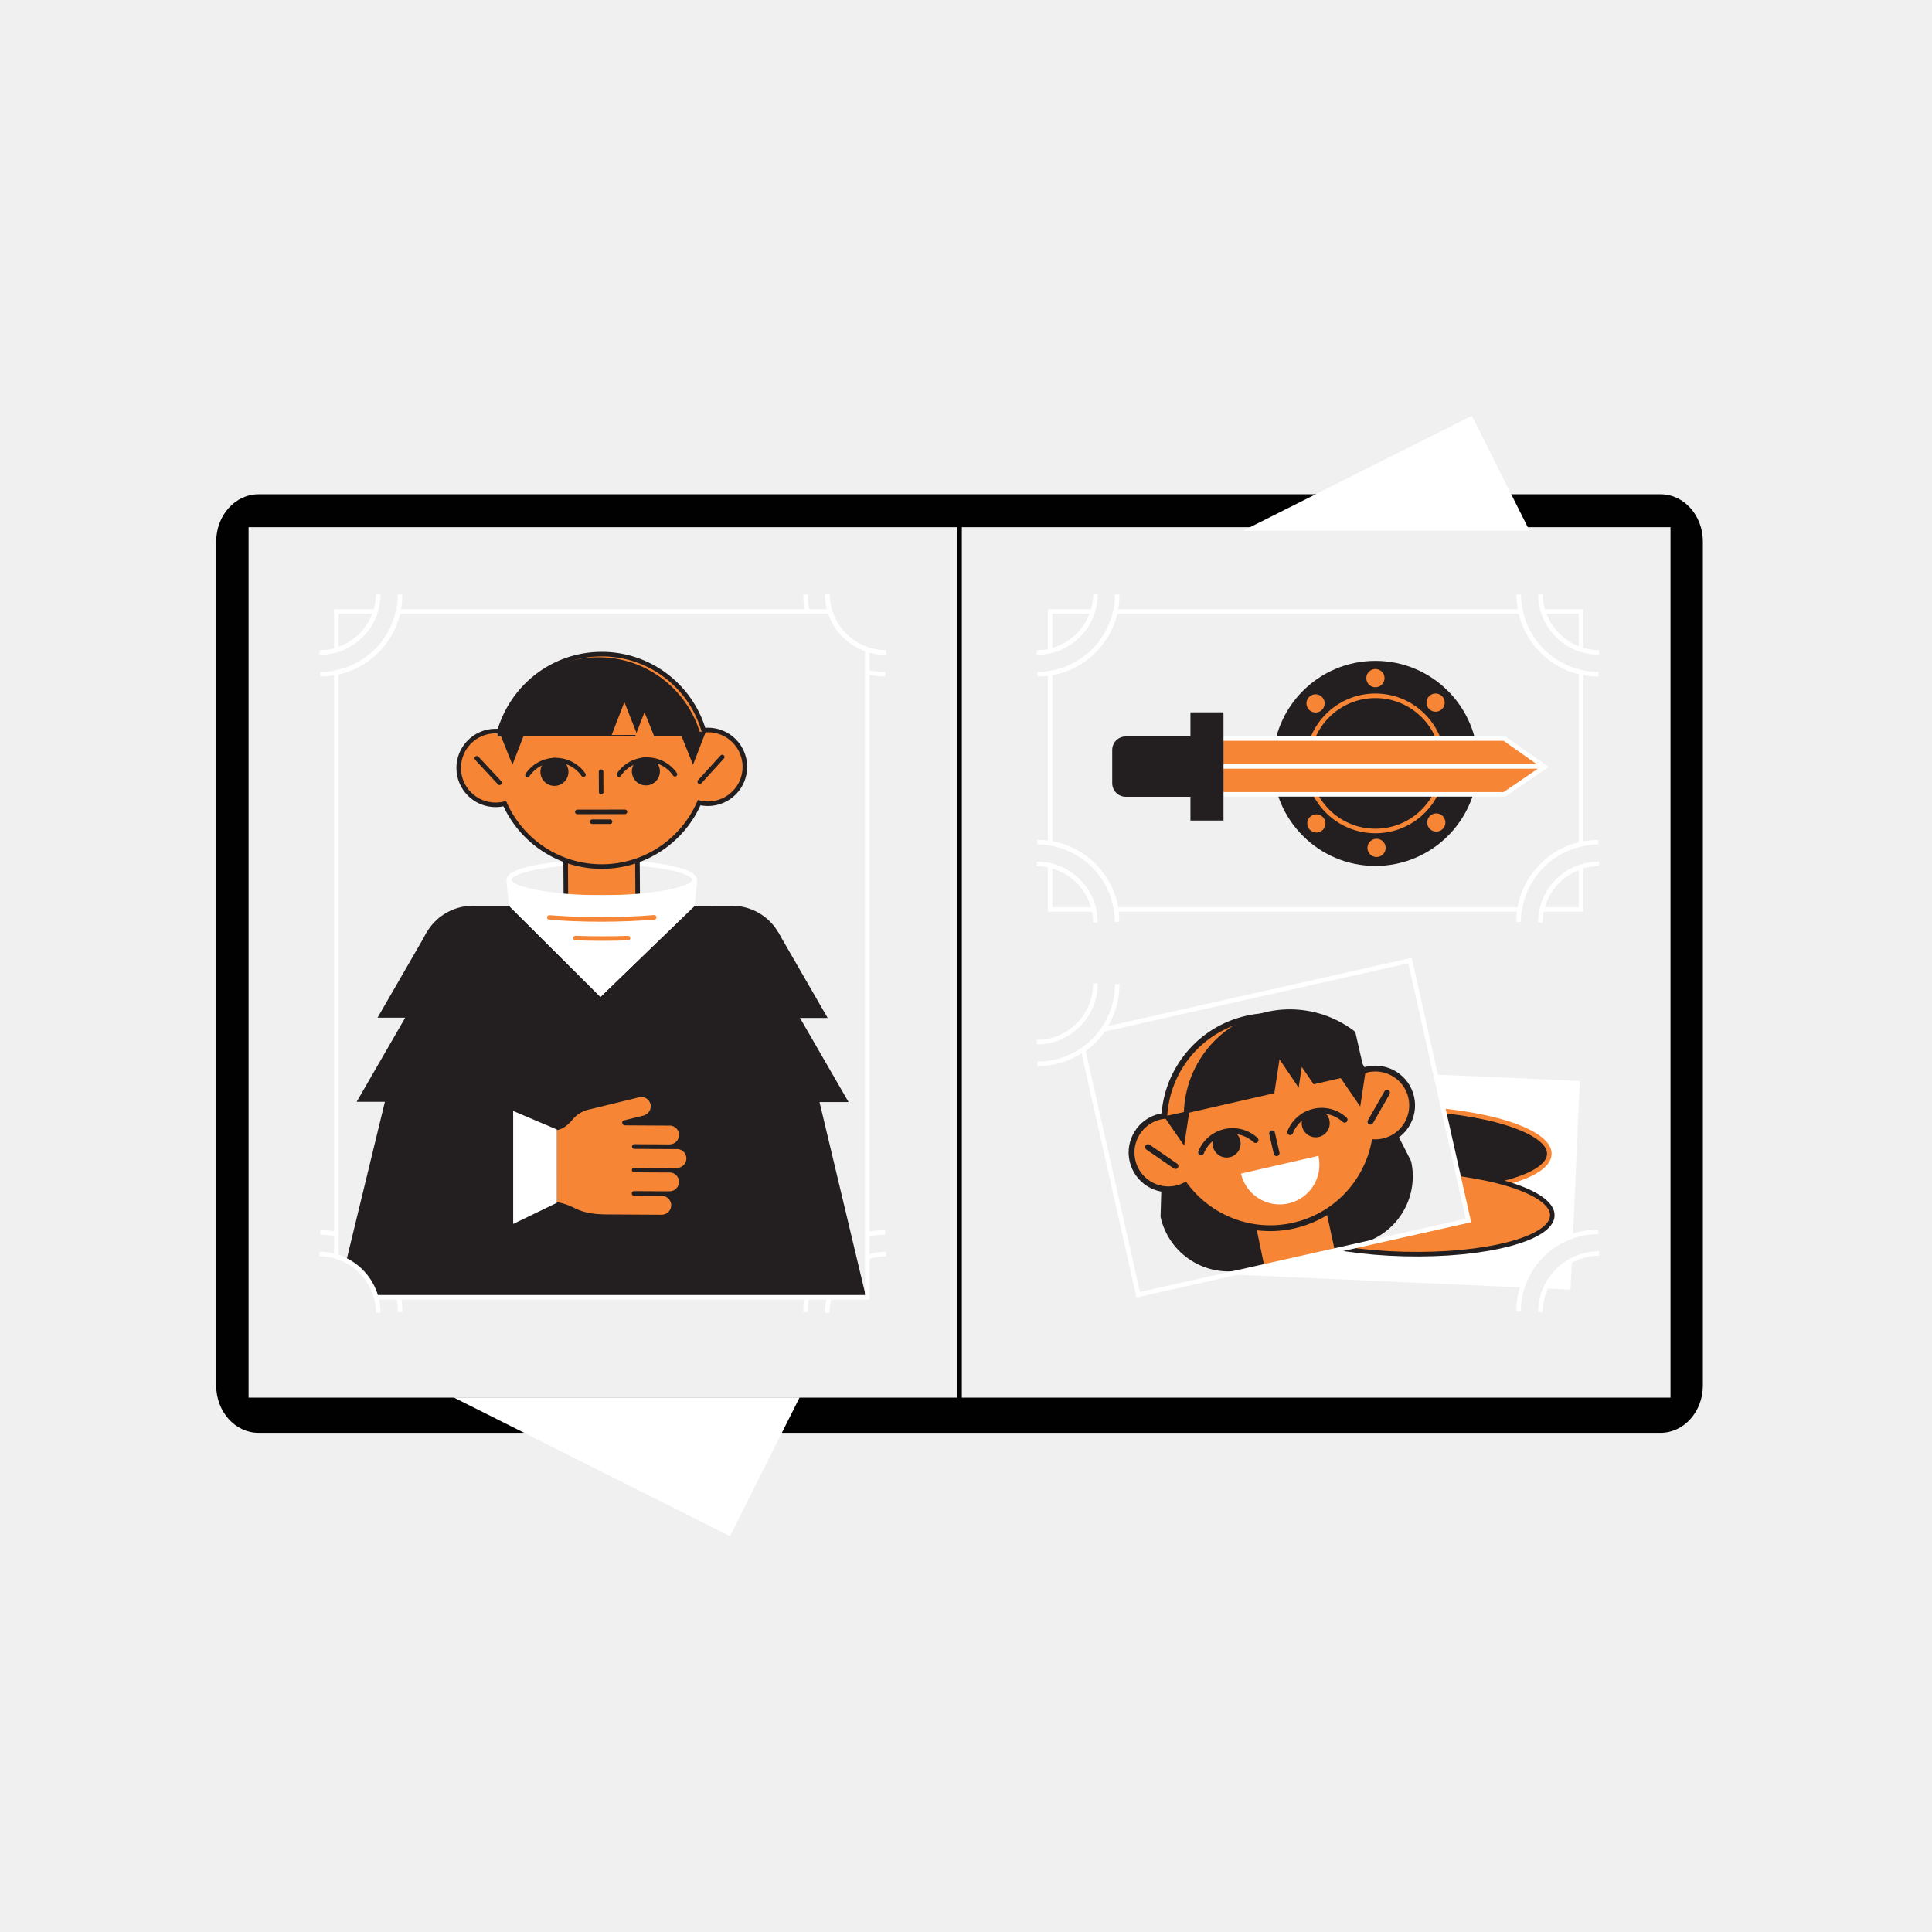
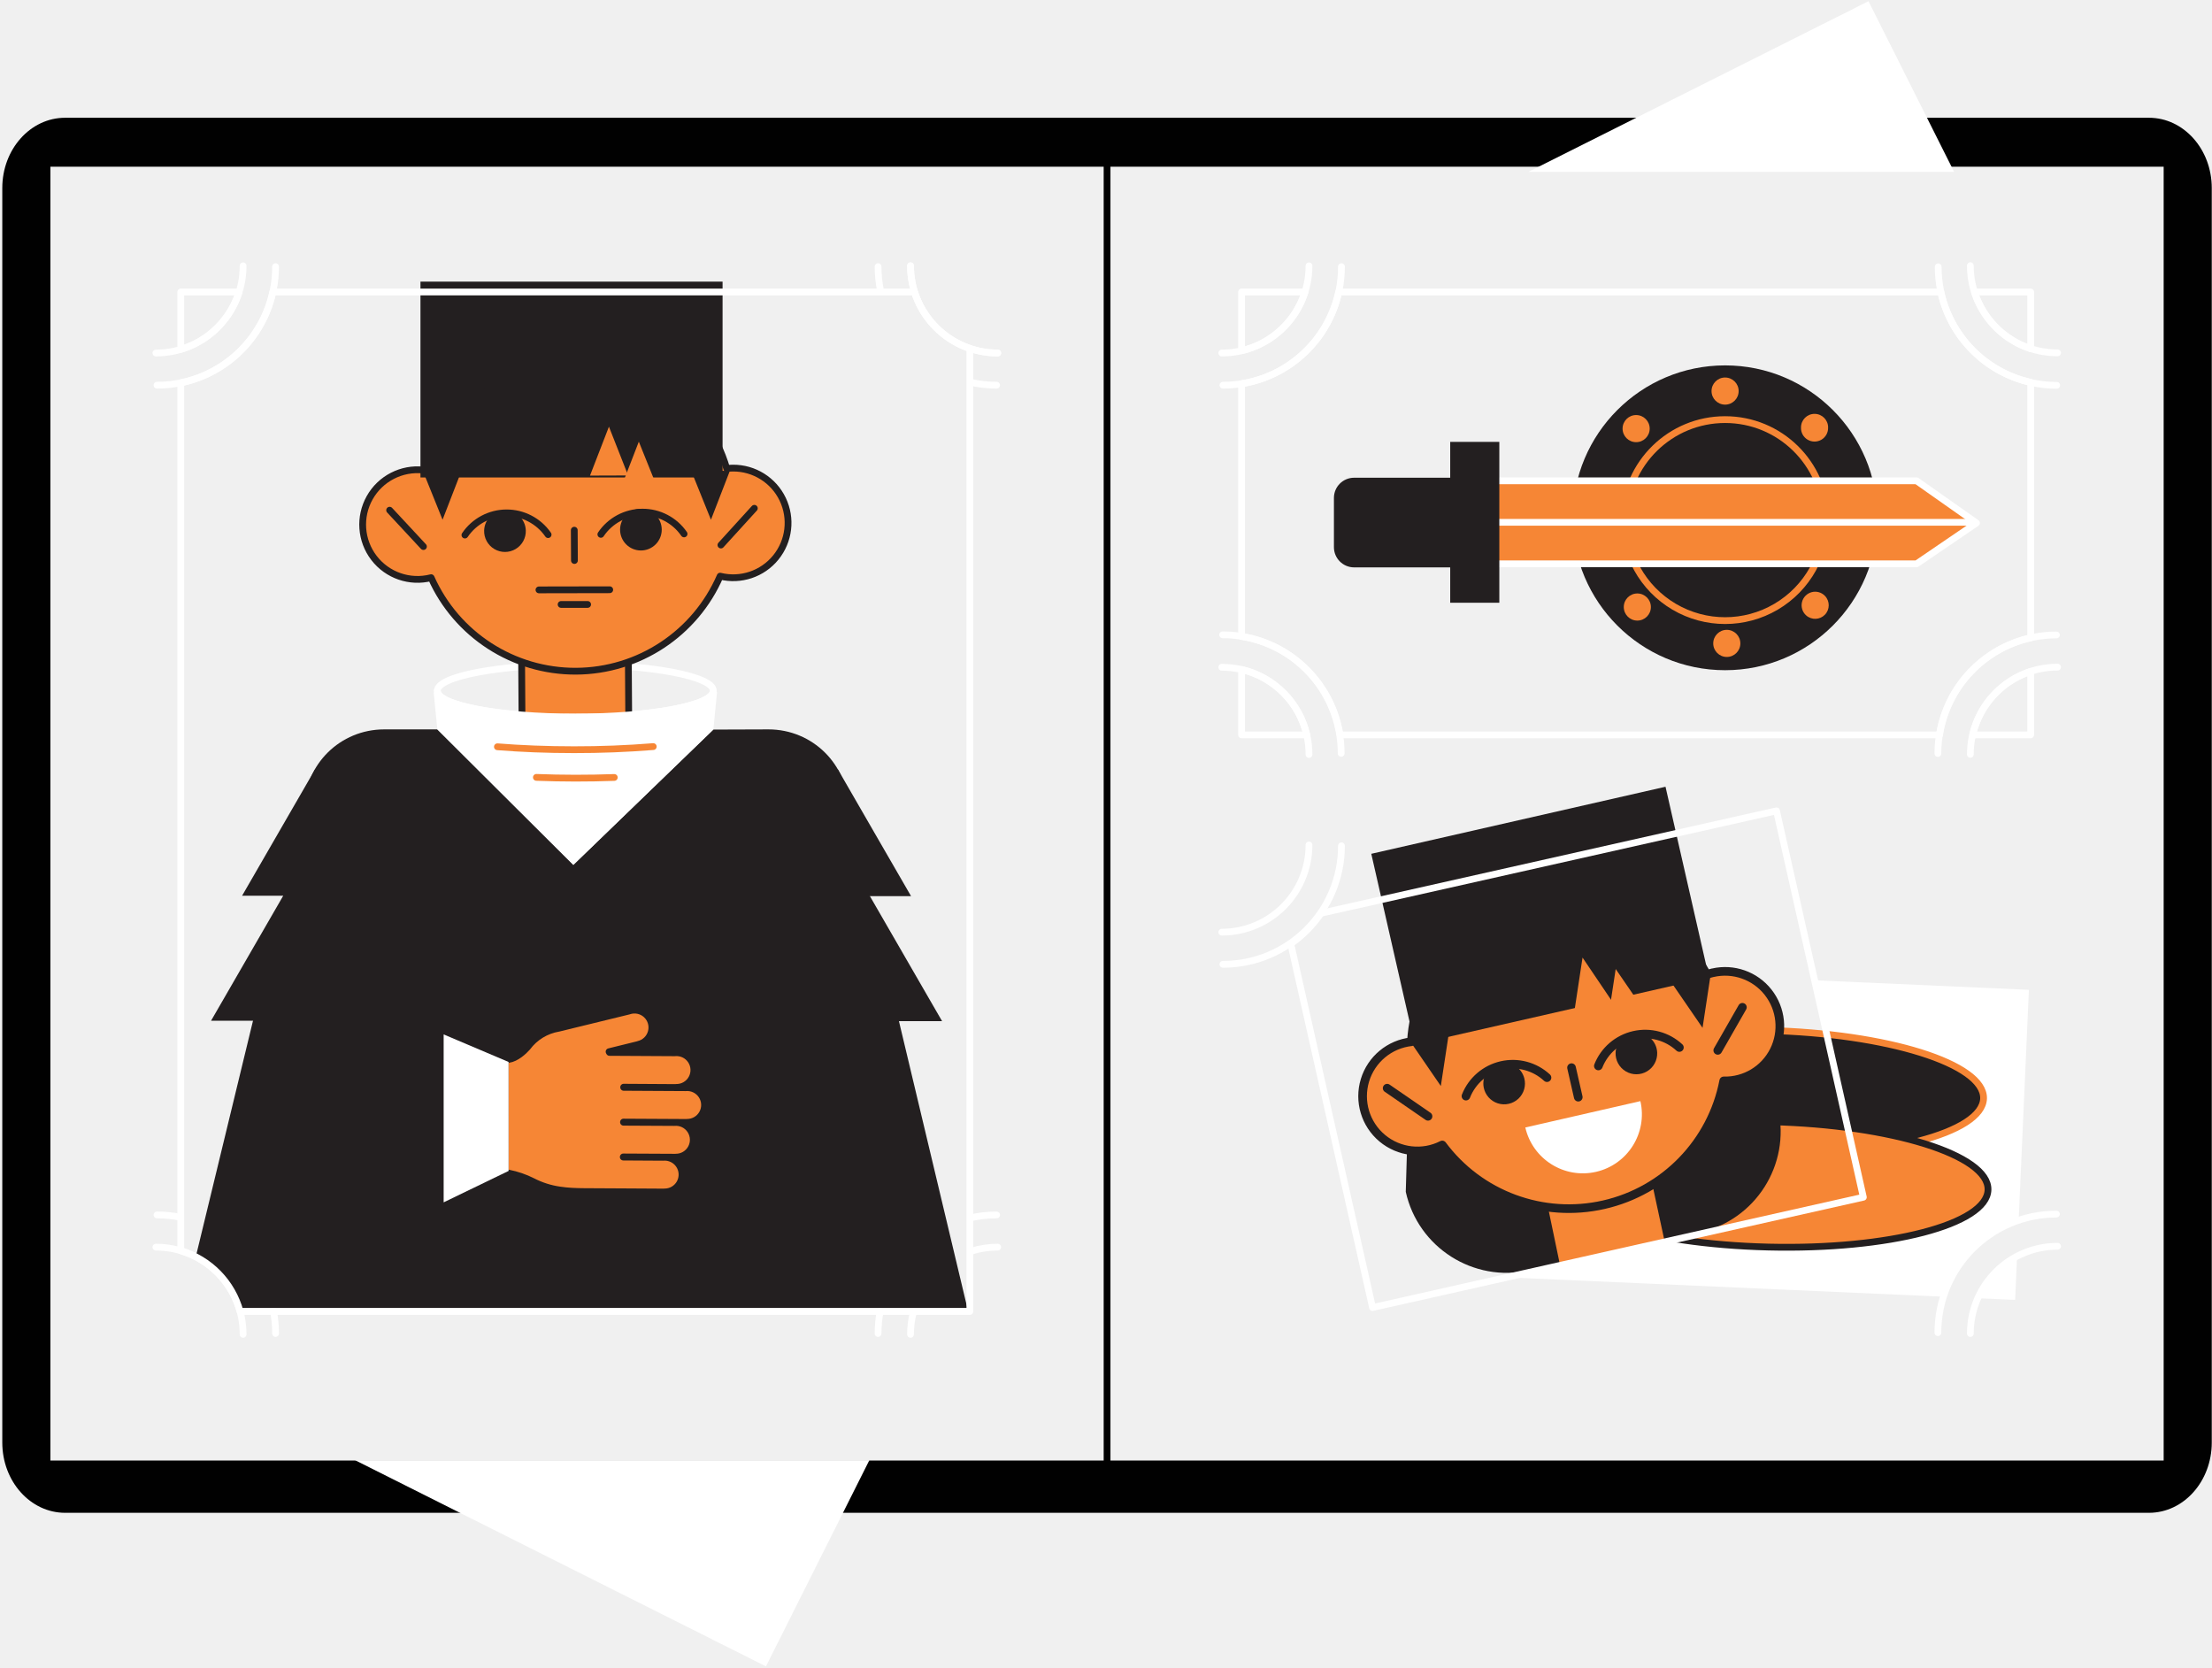
- <svg xmlns="http://www.w3.org/2000/svg" xmlns:xlink="http://www.w3.org/1999/xlink" width="1080" height="1080">
-   <defs>
-     <path id="a" d="M850.992 719.684c4.297-13.52 14.868-24.236 28.293-28.744l3.848-86.672-80.608-3.578 18.339 81.58-134.034 30.126 164.162 7.288z" />
-   </defs>
-   <use xlink:href="#a" overflow="visible" fill="#FFF" />
-   <clipPath id="b">
-     <use xlink:href="#a" overflow="visible" />
-   </clipPath>
-   <g clip-path="url(#b)" stroke-width="2.548" stroke-miterlimit="10">
-     <ellipse transform="rotate(1.403 783.903 642.8)" fill="#231F20" stroke="#F68635" cx="783.95" cy="643.096" rx="82.162" ry="23.566" />
-     <ellipse transform="rotate(1.403 785.586 677.157)" fill="#F68635" stroke="#231F20" cx="785.62" cy="677.453" rx="82.161" ry="23.566" />
+ <svg xmlns="http://www.w3.org/2000/svg" viewBox="0 0 832 627">
+   <path fill="#fff" d="M731 487.68a44.68 44.68 0 0 1 28.28-28.74l3.85-86.67-80.6-3.58 18.33 81.58-134.03 30.13Z" />
+   <g stroke-linecap="round" stroke-linejoin="round" stroke-width="2.55">
+     <path fill="#231f20" stroke="#f68635" d="M746.08 413.1c-.32 13.02-37.35 22.67-82.71 21.56-45.37-1.12-81.88-12.56-81.57-25.58.32-13 37.36-22.65 82.72-21.54 45.36 1.1 81.88 12.56 81.56 25.57Z" />
+     <path fill="#f68635" stroke="#231f20" d="M747.75 447.46c-.32 13.02-37.35 22.66-82.71 21.55-45.37-1.1-81.88-12.56-81.56-25.57.31-13 37.35-22.66 82.71-21.55 45.36 1.12 81.88 12.56 81.56 25.57Z" />
  </g>
-   <path fill="#FFF" d="M863.908 720.258l14.048.623.729-16.412a32.904 32.904 0 00-14.777 15.789z" />
-   <path fill="#231F20" d="M763.135 598.629l25.688 50.48c4.661 20.975-8.564 41.758-29.539 46.42l-64.109 14.246c-20.978 4.662-41.762-8.564-46.422-29.539l1.672-56.992" />
-   <path fill="#F68635" d="M706.657 707.246l-7.282-34.918 39.092-8.902 7.574 35.115" />
-   <defs>
-     <path id="c" d="M764.229 597.842a20.52 20.52 0 00-2.245.65c-12.466-22.514-38.707-35.074-65.058-29.074-26.349 5.998-44.567 28.682-46.056 54.369a21.09 21.09 0 00-2.308.387c-11.091 2.523-18.033 13.562-15.509 24.65 2.524 11.096 13.562 18.037 24.652 15.512a20.65 20.65 0 004.76-1.719c13.593 18.285 37.148 27.848 60.793 22.469 23.643-5.385 40.738-24.203 45.078-46.57a20.642 20.642 0 005.033-.512c11.092-2.523 18.035-13.562 15.512-24.65-2.523-11.094-13.562-18.036-24.652-15.512z" />
-   </defs>
-   <use xlink:href="#c" overflow="visible" fill="#F68635" />
-   <clipPath id="d">
-     <use xlink:href="#c" overflow="visible" />
-   </clipPath>
-   <path transform="rotate(-12.84 699.132 576.505)" clip-path="url(#d)" fill="#231F20" d="M642.56 539.617h113.508v73.572H642.56z" />
-   <use xlink:href="#c" overflow="visible" fill="none" stroke="#231F20" stroke-width="3.254" stroke-miterlimit="10" />
-   <path fill="#F68635" stroke="#231F20" stroke-width="3.254" stroke-linecap="round" stroke-linejoin="round" stroke-miterlimit="10" d="M641.752 641.26l15.363 10.584M775.365 610.842l-9.269 16.191" />
-   <path fill="#231F20" d="M664.897 620.963l-2.958 19.482-11.243-16.379z" />
-   <path fill="#F68635" d="M712.285 611.621l2.958-19.482 11.015 16.324z" />
-   <path fill="#F68635" d="M724.749 615.926l2.956-19.483 11.244 16.377z" />
-   <path fill="#231F20" d="M763.336 599.088l-2.958 19.482-11.243-16.379zM693.329 637.523a7.824 7.824 0 01-5.894 9.367 7.824 7.824 0 01-9.367-5.893 7.822 7.822 0 015.896-9.365 7.826 7.826 0 019.365 5.891z" />
-   <path fill="none" stroke="#231F20" stroke-width="3.254" stroke-linecap="round" stroke-linejoin="round" stroke-miterlimit="10" d="M701.872 637.301c-4.435-4.09-10.741-6.002-17.067-4.561-6.328 1.439-11.186 5.891-13.41 11.5" />
-   <circle fill="#231F20" cx="735.498" cy="627.924" r="7.826" />
-   <path fill="none" stroke="#231F20" stroke-width="3.254" stroke-linecap="round" stroke-linejoin="round" stroke-miterlimit="10" d="M751.672 625.965c-4.434-4.094-10.739-6.006-17.066-4.564s-11.186 5.895-13.41 11.5" />
-   <path fill="#F68635" stroke="#231F20" stroke-width="3.254" stroke-linecap="round" stroke-linejoin="round" stroke-miterlimit="10" d="M711.104 633.539l2.529 11.109" />
-   <path fill="#FFF" d="M736.995 646.131c2.737 11.947-4.73 23.855-16.683 26.592-11.948 2.736-23.855-4.73-26.591-16.682" />
-   <path fill="none" stroke="#FFF" stroke-width="2.548" stroke-miterlimit="10" d="M788.197 536.953l-171.34 38.516a44.8 44.8 0 01-11.357 11.49l30.752 136.807 184.611-41.496-32.666-145.317zM211.439 733.838c0-18.115-14.686-32.799-32.801-32.799M462.476 331.965c0 18.115 14.685 32.801 32.8 32.801" />
-   <g>
-     <circle fill="#231F20" cx="768.862" cy="426.74" r="57.322" />
-     <circle fill="#F68635" cx="768.863" cy="379.078" r="5.096" />
-     <circle fill="#F68635" cx="735.403" cy="393.202" r="5.095" />
-     <circle fill="#F68635" cx="735.854" cy="460.306" r="5.095" />
-     <circle fill="#F68635" cx="769.5" cy="473.979" r="5.095" />
-     <path fill="#F68635" d="M799.356 463.459a5.096 5.096 0 117.207-7.204 5.096 5.096 0 01-7.207 7.204z" />
-     <circle fill="#F68635" cx="802.508" cy="392.751" r="5.095" />
-     <circle fill="#231F20" stroke="#F68635" stroke-width="2.548" stroke-miterlimit="10" cx="768.863" cy="426.74" r="37.791" />
+   <path fill="#fff" d="m743.9 488.26 14.06.62.72-16.41a32.9 32.9 0 0 0-14.77 15.79Z" />
+   <path fill="#231f20" d="m643.13 366.63 25.7 50.48a38.9 38.9 0 0 1-29.55 46.42l-64.1 14.25a38.9 38.9 0 0 1-46.43-29.54l1.67-57" />
+   <path fill="#f68635" d="m586.66 475.25-7.28-34.92 39.09-8.9 7.57 35.11" />
+   <path fill="#f68635" d="M644.23 365.84c-.76.18-1.51.4-2.25.65a59.34 59.34 0 0 0-111.11 25.3 20.6 20.6 0 1 0 11.6 38.83 59.33 59.33 0 0 0 105.87-24.1 20.6 20.6 0 1 0-4.1-40.67Z" />
+   <path fill="#231f20" d="m515.78 321.11 110.67-25.22 16.35 71.73-110.67 25.22Z" />
+   <path fill="none" stroke="#231f20" stroke-linecap="round" stroke-linejoin="round" stroke-width="3.25" d="M644.23 365.84c-.76.18-1.51.4-2.25.65a59.34 59.34 0 0 0-111.11 25.3 20.6 20.6 0 1 0 11.6 38.83 59.33 59.33 0 0 0 105.87-24.1 20.6 20.6 0 1 0-4.1-40.67Z" />
+   <path fill="#f68635" stroke="#231f20" stroke-linecap="round" stroke-linejoin="round" stroke-width="3.25" d="m521.75 409.26 15.37 10.58m118.25-41-9.27 16.2" />
+   <path fill="#231f20" d="m544.9 388.96-2.96 19.49-11.24-16.38Z" />
+   <path fill="#f68635" d="m592.28 379.62 2.96-19.48 11.02 16.32Z" />
+   <path fill="#f68635" d="m604.75 383.93 2.96-19.49 11.24 16.38Z" />
+   <path fill="#231f20" d="m643.34 367.09-2.96 19.48-11.25-16.38Zm-70.01 38.43a7.83 7.83 0 1 1-15.26 3.48 7.83 7.83 0 0 1 15.26-3.48Z" />
+   <path fill="none" stroke="#231f20" stroke-linecap="round" stroke-linejoin="round" stroke-width="3.25" d="M581.87 405.3a18.93 18.93 0 0 0-30.48 6.94" />
+   <path fill="#231f20" d="M623.32 395.92a7.83 7.83 0 1 1-15.65 0 7.83 7.83 0 0 1 15.65 0Z" />
+   <path fill="none" stroke="#231f20" stroke-linecap="round" stroke-linejoin="round" stroke-width="3.25" d="M631.67 393.96a18.93 18.93 0 0 0-30.48 6.94" />
+   <path fill="#f68635" stroke="#231f20" stroke-linecap="round" stroke-linejoin="round" stroke-width="3.25" d="m591.1 401.54 2.53 11.1" />
+   <path fill="#fff" d="M617 414.13a22.2 22.2 0 1 1-43.28 9.91" />
+   <path fill="none" stroke="#fff" stroke-linecap="round" stroke-linejoin="round" stroke-width="2.55" d="m668.2 304.95-171.34 38.52a44.78 44.78 0 0 1-11.36 11.49l30.75 136.8 184.61-41.49ZM91.44 501.84a32.8 32.8 0 0 0-32.8-32.8M342.48 99.97a32.8 32.8 0 0 0 32.8 32.8" />
+   <path fill="#231f20" d="M706.18 194.74a57.32 57.32 0 1 1-114.64 0 57.32 57.32 0 0 1 114.64 0Z" />
+   <path fill="#f68635" d="M653.96 147.08a5.1 5.1 0 1 1-10.2 0 5.1 5.1 0 0 1 10.2 0ZM620.5 161.2a5.1 5.1 0 1 1-10.2 0 5.1 5.1 0 0 1 10.2 0Zm.45 67.1a5.1 5.1 0 1 1-10.2 0 5.1 5.1 0 0 1 10.2 0Zm33.65 13.68a5.1 5.1 0 1 1-10.2 0 5.1 5.1 0 0 1 10.2 0Zm24.76-10.52a5.1 5.1 0 1 1 7.06-7.35 5.1 5.1 0 0 1-7.06 7.35Zm8.24-70.71a5.1 5.1 0 1 1-10.19 0 5.1 5.1 0 0 1 10.2 0Z" />
+   <path fill="#231f20" stroke="#f68635" stroke-linecap="round" stroke-linejoin="round" stroke-width="2.55" d="M686.65 194.74a37.8 37.8 0 1 1-75.58 0 37.8 37.8 0 0 1 75.58 0Z" />
+   <path fill="none" stroke="#fff" stroke-linecap="round" stroke-linejoin="round" stroke-width="2.55" d="M268.3 259.81c0 5.45-23.23 9.87-51.9 9.87-28.67 0-51.9-4.42-51.9-9.87 0-5.45 23.23-9.87 51.9-9.87 28.67 0 51.9 4.42 51.9 9.87Z" />
+   <path fill="#f68635" stroke="#231f20" stroke-linecap="round" stroke-linejoin="round" stroke-width="2.55" d="m196.33 268.55-.22-33.8 40.14-.2.22 33.8" />
+   <path fill="#f68635" d="M275.67 176.05c-.79 0-1.57.06-2.33.15a59.4 59.4 0 0 0-114.08.59 20.62 20.62 0 1 0 2.9 40.47 59.38 59.38 0 0 0 108.7-.57 20.62 20.62 0 1 0 4.82-40.64Z" />
+   <path fill="#231f20" d="M158.15 105.92h113.63v73.65H158.15Z" />
+   <path fill="none" stroke="#231f20" stroke-linecap="round" stroke-linejoin="round" stroke-width="2.55" d="M275.67 176.05c-.79 0-1.57.06-2.33.15a59.4 59.4 0 0 0-114.08.59 20.62 20.62 0 1 0 2.9 40.47 59.38 59.38 0 0 0 108.7-.57 20.62 20.62 0 1 0 4.82-40.64Z" />
+   <path fill="#f68635" stroke="#231f20" stroke-linecap="round" stroke-linejoin="round" stroke-width="2.55" d="m146.55 191.88 12.72 13.68m124.46-14.39-12.57 13.81" />
+   <path fill="#231f20" d="m173.58 177.07-7.12 18.4-7.44-18.45Z" />
+   <path fill="#f68635" d="m221.92 178.87 7.12-18.4 7.22 18.35Z" />
+   <path fill="#f68635" d="m233.16 184.5 7.12-18.39 7.43 18.45Z" />
+   <path fill="#231f20" d="m274.53 177.07-7.12 18.4-7.44-18.45Zm-76.76 22.4a7.84 7.84 0 1 1-15.67 0 7.84 7.84 0 0 1 15.67 0Z" />
+   <path fill="none" stroke="#231f20" stroke-linecap="round" stroke-linejoin="round" stroke-width="2.55" d="M206.16 201.07a18.95 18.95 0 0 0-31.29.16" />
+   <path fill="#231f20" d="M248.9 199.2a7.83 7.83 0 1 1-15.67 0 7.83 7.83 0 0 1 15.67 0Z" />
+   <path fill="none" stroke="#231f20" stroke-linecap="round" stroke-linejoin="round" stroke-width="2.55" d="M257.3 200.8a18.94 18.94 0 0 0-31.3.17" />
+   <path fill="#f68635" stroke="#231f20" stroke-linecap="round" stroke-linejoin="round" stroke-width="2.55" d="m216 199.4.06 11.4m13.28 11-26.62.05m18.3 5.48h-9.97" />
+   <path fill="#010101" d="M808.29 44.29H24.49C11.44 44.29.86 56.12.86 70.72v471.81c0 14.6 10.58 26.43 23.63 26.43h783.8c13.05 0 23.62-11.83 23.62-26.43V70.72c0-14.6-10.57-26.43-23.62-26.43Zm5.53 505H18.96V62.69h794.86Z" />
+   <path fill="none" stroke="#010101" stroke-linecap="round" stroke-linejoin="round" stroke-width="2.55" d="M416.4 62.05V551.2" />
+   <path fill="#fff" d="M735 64.63 702.8.46 574.9 64.63ZM327 549.16l-38.9 77.55-154.57-77.55Z" />
+   <path fill="none" stroke="#fff" stroke-linecap="round" stroke-linejoin="round" stroke-width="2.55" d="M504.56 100.28a44.58 44.58 0 0 1-44.58 44.59m32.37-44.9a32.8 32.8 0 0 1-32.8 32.8m314.04 12.15a44.58 44.58 0 0 1-44.58-44.58m44.9 32.37a32.8 32.8 0 0 1-32.8-32.8M728.9 283.39a44.58 44.58 0 0 1 44.58-44.58m-32.37 44.9a32.8 32.8 0 0 1 32.8-32.8m-314.04-12.16a44.58 44.58 0 0 1 44.58 44.59m-44.9-32.38a32.8 32.8 0 0 1 32.8 32.8m12.21 34.34a44.58 44.58 0 0 1-44.58 44.58m32.37-44.9a32.8 32.8 0 0 1-32.8 32.8M728.9 501.2a44.58 44.58 0 0 1 44.58-44.58m-32.37 44.9a32.8 32.8 0 0 1 32.8-32.8M103.65 100.28a44.58 44.58 0 0 1-44.59 44.59m32.38-44.9a32.8 32.8 0 0 1-32.8 32.8m306.53 11.04c3.18.7 6.43 1.06 9.68 1.06m-44.58-44.59c0 3.04.3 6.01.88 8.88m11.33-9.2a32.8 32.8 0 0 0 32.8 32.8m-10.26 325.26a44.74 44.74 0 0 1 9.83-1.08m-44.58 44.58c0-2.83.26-5.6.77-8.28m34.32-22.68a32.75 32.75 0 0 1 9.91-1.52m-32.8 32.8c0-2.92.39-5.76 1.1-8.45" />
+   <g fill="#231f20">
+     <path d="M118.64 336.88H91.06l13.79-23.89 13.79-23.88 13.78 23.88 13.8 23.89Z" />
+     <path d="M106.96 383.9H79.38l13.79-23.88 13.79-23.88 13.79 23.88 13.79 23.88Zm208.14-46.86h27.58l-13.8-23.89-13.78-23.88-13.8 23.88-13.78 23.89Z" />
+     <path d="M326.77 384.06h27.58l-13.79-23.88-13.79-23.89-13.79 23.89-13.79 23.88Z" />
  </g>
-   <ellipse fill="none" stroke="#FFF" stroke-width="2.548" stroke-miterlimit="10" cx="336.4" cy="491.812" rx="51.908" ry="9.871" />
-   <g>
-     <path fill="#F68635" stroke="#231F20" stroke-width="2.548" stroke-linecap="round" stroke-miterlimit="10" d="M316.33 500.551l-.215-33.795 40.136-.207.214 33.795" />
-     <defs>
-       <path id="e" d="M395.672 408.051c-.79.004-1.57.057-2.336.146-7.293-24.707-30.209-42.682-57.264-42.543-27.052.141-49.782 18.352-56.816 43.133a20.555 20.555 0 00-2.339-.123c-11.386.059-20.569 9.336-20.511 20.723.061 11.387 9.338 20.57 20.723 20.512 1.736-.01 3.42-.236 5.026-.646 9.312 20.822 30.255 35.283 54.53 35.158 24.275-.127 45.069-14.803 54.167-35.719 1.613.393 3.296.602 5.032.592 11.386-.059 20.568-9.336 20.511-20.723-.058-11.387-9.335-20.569-20.723-20.51z" />
-     </defs>
-     <use xlink:href="#e" overflow="visible" fill="#F68635" />
-     <clipPath id="f">
-       <use xlink:href="#e" overflow="visible" />
-     </clipPath>
-     <path transform="translate(-1.925 1.748)" clip-path="url(#f)" fill="#231F20" d="M280.072 336.172h113.633v73.655H280.072z" />
-     <use xlink:href="#e" overflow="visible" fill="none" stroke="#231F20" stroke-width="2.548" stroke-miterlimit="10" />
-     <path fill="#F68635" stroke="#231F20" stroke-width="2.548" stroke-linecap="round" stroke-linejoin="round" stroke-miterlimit="10" d="M266.549 423.881l12.717 13.68M403.731 423.172l-12.575 13.81" />
-     <g>
-       <path fill="#231F20" d="M293.576 409.072l-7.12 18.399-7.433-18.45z" />
-     </g>
-     <g>
-       <path fill="#F68635" d="M341.916 410.873l7.121-18.398 7.22 18.343z" />
-     </g>
-     <g>
-       <path fill="#F68635" d="M353.16 416.508l7.121-18.397 7.432 18.45z" />
-     </g>
-     <g>
-       <path fill="#231F20" d="M394.527 409.072l-7.121 18.399-7.432-18.45z" />
-     </g>
-     <g>
-       <circle fill="#231F20" cx="309.931" cy="431.473" r="7.835" />
-       <path fill="none" stroke="#231F20" stroke-width="2.548" stroke-linecap="round" stroke-linejoin="round" stroke-miterlimit="10" d="M326.162 433.068c-3.445-4.961-9.192-8.199-15.689-8.166-6.496.035-12.21 3.332-15.603 8.328" />
-     </g>
-     <g>
-       <circle fill="#231F20" cx="361.061" cy="431.208" r="7.834" />
-       <path fill="none" stroke="#231F20" stroke-width="2.548" stroke-linecap="round" stroke-linejoin="round" stroke-miterlimit="10" d="M377.292 432.805c-3.443-4.963-9.19-8.199-15.687-8.166-6.497.033-12.213 3.33-15.605 8.328" />
-     </g>
-     <path fill="#F68635" stroke="#231F20" stroke-width="2.548" stroke-linecap="round" stroke-linejoin="round" stroke-miterlimit="10" d="M336.002 431.396l.057 11.407M349.34 453.809l-26.619.039M341.012 459.328l-9.963.002" />
+   <path fill="none" stroke="#fff" stroke-linecap="round" stroke-linejoin="round" stroke-width="2.55" d="M67.79 457.79c-2.88-.57-5.8-.86-8.73-.86m44.59 44.59c0-2.9-.28-5.75-.81-8.5" />
+   <path fill="#231f20" d="M89.92 491.96h273.93L319 303.87c0-16.31-13.4-29.55-29.94-29.55l-20.76.07-52.65 50.89-51.17-50.97-19.99.01c-16.53 0-29.93 13.23-29.93 29.55l-40.92 168.8a32.88 32.88 0 0 1 16.28 19.3Z" />
+   <path fill="#fff" d="M215.65 325.27 164.5 274.3l-1.39-13.98 9.24 5.54 44.06 3.82 21.01-.63 25.56-4.54 6.73-4.25-1.4 14.12" />
+   <path fill="none" stroke="#fff" stroke-linecap="round" stroke-linejoin="round" stroke-width="2.55" d="M164.5 259.81c0 5.45 23.23 9.87 51.9 9.87 28.67 0 51.9-4.42 51.9-9.87" />
+   <path fill="none" stroke="#f68635" stroke-linecap="round" stroke-linejoin="round" stroke-width="2.55" d="M245.71 280.79a364.1 364.1 0 0 1-29.8 1.17c-10.21 0-19.95-.39-28.82-1.1m43.96 11.54a389.4 389.4 0 0 1-29.3-.03" />
+   <path fill="#f68635" stroke="#231f20" stroke-linecap="round" stroke-linejoin="round" stroke-width="2.55" d="M191.28 441.25v-.05a34.9 34.9 0 0 1 9.03 3.1 32.07 32.07 0 0 0 10.33 3.27c2.9.44 5.9.56 9.01.58l14.7.08 15.56.09v-.03a6.53 6.53 0 1 0-.53-13.03l-14.95-.09v-.05l19.72.1v-.02a6.53 6.53 0 1 0-.53-13.03l-19.1-.1-.01-.06 23.87.13.01-.03a6.53 6.53 0 1 0-.54-13.03l-23.27-.13v-.06l19.71.12.01-.04a6.53 6.53 0 1 0-.54-13.02l-24.52-.14-.15-.27 11.04-2.72v-.03a6.53 6.53 0 1 0-3.67-12.51l-26.36 6.44a18.4 18.4 0 0 0-11.76 7.19c-1.35 1.5-4.1 4.11-7.06 4.54v.01" />
+   <path fill="#fff" d="m191.3 440.38-24.43 11.82v-63.16l24.42 10.36Z" />
+   <path fill="#231f20" d="M564.12 205.8a7.59 7.59 0 0 1-7.59 7.59h-47.2a7.6 7.6 0 0 1-7.6-7.59v-18.55a7.59 7.59 0 0 1 7.6-7.58h47.2c4.2 0 7.6 3.4 7.6 7.58Z" />
+   <g stroke="#fff" stroke-linecap="round" stroke-linejoin="round" stroke-width="2.55">
+     <path fill="#f68635" d="M720.9 212.04H557.7v-31.2h163.2l22.52 15.85Z" />
+     <path fill="none" d="M741 196.44H557.57" />
  </g>
-   <g>
-     <path fill="#010101" d="M928.289 276.289H144.492c-13.049 0-23.627 11.832-23.627 26.428v471.816c0 14.594 10.578 26.428 23.627 26.428h783.797c13.048 0 23.625-11.834 23.625-26.428V302.717c0-14.596-10.577-26.428-23.625-26.428zm5.534 504.998H138.959v-486.6h794.864v486.6z" />
-     <path fill="none" stroke="#010101" stroke-width="2.548" stroke-miterlimit="10" d="M536.391 294.051v489.146" />
-   </g>
-   <path fill="#FFF" d="M855 296.632l-32.197-64.176-127.907 64.176zM447.003 781.16l-38.91 77.551-154.567-77.551z" />
-   <g fill="none" stroke="#FFF" stroke-width="2.548" stroke-miterlimit="10">
-     <path d="M624.562 332.283c0 24.623-19.96 44.584-44.583 44.584M612.354 331.965c0 18.115-14.685 32.801-32.801 32.801M893.59 376.92c-24.623 0-44.583-19.961-44.583-44.584M893.908 364.713c-18.114 0-32.799-14.686-32.799-32.801" />
-     <g>
-       <path d="M848.9 515.389c0-24.623 19.961-44.584 44.584-44.584M861.107 515.707c0-18.115 14.686-32.801 32.801-32.801" />
-     </g>
-     <g>
-       <path d="M579.872 470.752c24.624 0 44.583 19.961 44.583 44.584M579.553 482.959c18.115 0 32.8 14.686 32.8 32.801" />
-     </g>
-   </g>
-   <g fill="none" stroke="#FFF" stroke-width="2.548" stroke-miterlimit="10">
-     <path d="M624.562 550.096c0 24.623-19.96 44.584-44.583 44.584M612.354 549.777c0 18.115-14.685 32.799-32.801 32.799" />
-     <g>
-       <path d="M848.9 733.201c0-24.625 19.961-44.584 44.584-44.584M861.107 733.52c0-18.115 14.686-32.801 32.801-32.801" />
-     </g>
-   </g>
-   <g fill="none" stroke="#FFF" stroke-width="2.548" stroke-miterlimit="10">
-     <path d="M223.646 332.283c0 24.623-19.961 44.584-44.584 44.584M211.439 331.965c0 18.115-14.686 32.801-32.801 32.801" />
-   </g>
-   <g fill="none" stroke="#FFF" stroke-width="2.548" stroke-miterlimit="10">
-     <path d="M485.171 375.814a44.803 44.803 0 009.681 1.053M450.268 332.283c0 3.039.304 6.008.884 8.875M462.476 331.965c0 18.115 14.685 32.801 32.8 32.801" />
-   </g>
-   <g fill="none" stroke="#FFF" stroke-width="2.548" stroke-miterlimit="10">
-     <path d="M485.024 690.021a44.74 44.74 0 019.827-1.086M450.268 733.52c0-2.83.264-5.598.768-8.281M485.357 702.564a32.769 32.769 0 019.918-1.525M462.476 733.838c0-2.922.381-5.756 1.099-8.453" />
-   </g>
-   <g>
-     <g fill="#231F20">
-       <path d="M238.636 568.877h-27.581l13.791-23.883 13.79-23.885 13.788 23.885 13.79 23.883z" />
-       <path d="M226.957 615.904h-27.578l13.789-23.884 13.789-23.885 13.791 23.885 13.789 23.884z" />
-       <g>
-         <path d="M435.098 569.037h27.579l-13.789-23.885-13.79-23.882-13.79 23.882-13.79 23.885z" />
-         <path d="M446.774 616.062h27.579l-13.79-23.884-13.789-23.885-13.79 23.885-13.789 23.884z" />
-       </g>
-     </g>
-     <path fill="none" stroke="#FFF" stroke-width="2.548" stroke-miterlimit="10" d="M187.787 689.789a44.866 44.866 0 00-8.725-.854M223.646 733.52c0-2.906-.277-5.746-.809-8.496" />
-     <path fill="#231F20" d="M209.924 723.965h273.921l-44.839-188.102c0-16.318-13.402-29.549-29.936-29.549l-20.762.066-52.651 50.887-51.165-50.967-19.99.014c-16.532 0-29.934 13.23-29.934 29.549L193.635 704.67c7.708 3.971 13.642 10.9 16.289 19.295z" />
-   </g>
-   <g>
-     <path fill="#FFF" d="M335.652 557.268l-51.165-50.967-1.383-13.983 9.239 5.545 44.053 3.821 21.017-.637 25.557-4.537 6.727-4.25-1.392 14.121" />
-     <path fill="none" stroke="#FFF" stroke-width="2.548" stroke-miterlimit="10" d="M284.492 491.812c0 5.451 23.24 9.871 51.908 9.871 28.669 0 51.908-4.42 51.908-9.871" />
-     <path fill="none" stroke="#F68635" stroke-width="2.548" stroke-linecap="round" stroke-linejoin="round" stroke-miterlimit="10" d="M365.713 512.787c-9.127.756-19.203 1.178-29.795 1.178-10.22 0-19.959-.391-28.83-1.098M351.054 524.4c-4.597.168-9.344.256-14.199.256-5.175 0-10.228-.1-15.107-.291" />
-   </g>
-   <g>
-     <path fill="#F68635" stroke="#231F20" stroke-width="2.548" stroke-linecap="round" stroke-linejoin="round" stroke-miterlimit="10" d="M311.275 673.252l-.002-.047c3.115.643 6.213 1.633 9.033 3.1 3.422 1.783 6.827 2.75 10.332 3.27 2.911.432 5.893.555 9.012.572l14.709.084 15.548.086s0-.031.008-.029a6.526 6.526 0 006.564-6.49 6.528 6.528 0 00-7.102-6.541l-14.943-.084v-.055l19.711.111s0-.031.008-.031a6.528 6.528 0 10.073-13.054 5.39 5.39 0 00-.611.027l-19.104-.109-.002-.055 23.873.135s.001-.031.008-.029a6.529 6.529 0 10-.537-13.031l-23.27-.131-.001-.057 19.71.111s.002-.029.011-.031a6.528 6.528 0 00.072-13.056 7.31 7.31 0 00-.612.029l-24.521-.141c-.053-.088-.102-.18-.153-.268l11.04-2.715s-.008-.029.002-.029a6.53 6.53 0 00-3.092-12.688 6.32 6.32 0 00-.583.174l-26.354 6.443c-.435.072-.869.158-1.306.264a18.41 18.41 0 00-10.454 6.926c-1.355 1.492-4.109 4.111-7.061 4.535l.001.012" />
-     <path fill="#FFF" d="M311.292 672.375l-24.419 11.822v-63.154l24.419 10.357z" />
-   </g>
-   <g>
-     <path fill="#231F20" d="M684.122 437.801a7.587 7.587 0 01-7.587 7.588h-47.211a7.588 7.588 0 01-7.588-7.588v-18.547a7.587 7.587 0 017.588-7.586h47.211a7.587 7.587 0 017.587 7.586v18.547z" />
-     <g stroke="#FFF" stroke-width="2.548" stroke-miterlimit="10">
-       <path fill="#F68635" d="M840.908 444.043H677.702v-31.209h163.206l22.511 15.861z" />
-       <path fill="none" d="M861.002 428.439H677.571" />
-     </g>
-     <path fill="#231F20" d="M665.471 398.186h18.471v60.506h-18.471z" />
-   </g>
-   <g fill="none" stroke="#FFF" stroke-width="2.548" stroke-miterlimit="10">
-     <path d="M610.845 341.82h-23.841v22.084c11.317-2.631 20.389-11.109 23.841-22.084zM883.805 363.15v-21.33h-21.122c3.172 10.082 11.084 18.059 21.122 21.33zM587.004 483.775v24.607h24.518c-2.785-12.185-12.349-21.778-24.518-24.607zM862.007 508.383h21.798v-23.854c-10.861 3.541-19.226 12.59-21.798 23.854zM883.805 471.893v-96.107c-16.866-3.762-30.123-17.07-33.805-33.965H623.529c-3.879 17.793-18.375 31.617-36.525 34.49v95.057c18.999 3.01 34.002 18.014 37.004 37.016H849.52c2.858-18.085 16.587-32.544 34.285-36.491z" />
-   </g>
-   <g fill="none" stroke="#FFF" stroke-width="2.548" stroke-miterlimit="10">
-     <path d="M209.93 341.82H188v21.582c10.421-3.099 18.674-11.232 21.93-21.582zM463.983 341.82H222.614c-3.742 17.164-17.362 30.639-34.614 34.15v326.432c10.838 3.223 19.325 11.893 22.292 22.836h274.509V363.047c-9.893-3.334-17.677-11.248-20.818-21.227z" />
-   </g>
+   <path fill="#231f20" d="M545.47 166.19h18.47v60.5h-18.47Z" />
+   <path fill="none" stroke="#fff" stroke-linecap="round" stroke-linejoin="round" stroke-width="2.55" d="M490.85 109.82H467v22.08a32.85 32.85 0 0 0 23.85-22.08Zm272.95 21.33v-21.33h-21.12a32.87 32.87 0 0 0 21.13 21.33ZM467 251.78v24.6h24.52a32.84 32.84 0 0 0-24.52-24.6Zm275 24.6h21.8v-23.85a32.85 32.85 0 0 0-21.8 23.85Zm21.8-36.49v-96.1a44.62 44.62 0 0 1-33.8-33.97H503.53a44.62 44.62 0 0 1-36.53 34.5v95.05c19 3 34 18.01 37 37.01h225.52a44.62 44.62 0 0 1 34.28-36.49ZM89.93 109.82H68v21.58a32.87 32.87 0 0 0 21.93-21.58Zm254.05 0H102.61A44.63 44.63 0 0 1 68 143.97V470.4a32.86 32.86 0 0 1 22.3 22.84h274.5v-362.2a32.88 32.88 0 0 1-20.82-21.22Z" />
</svg>
